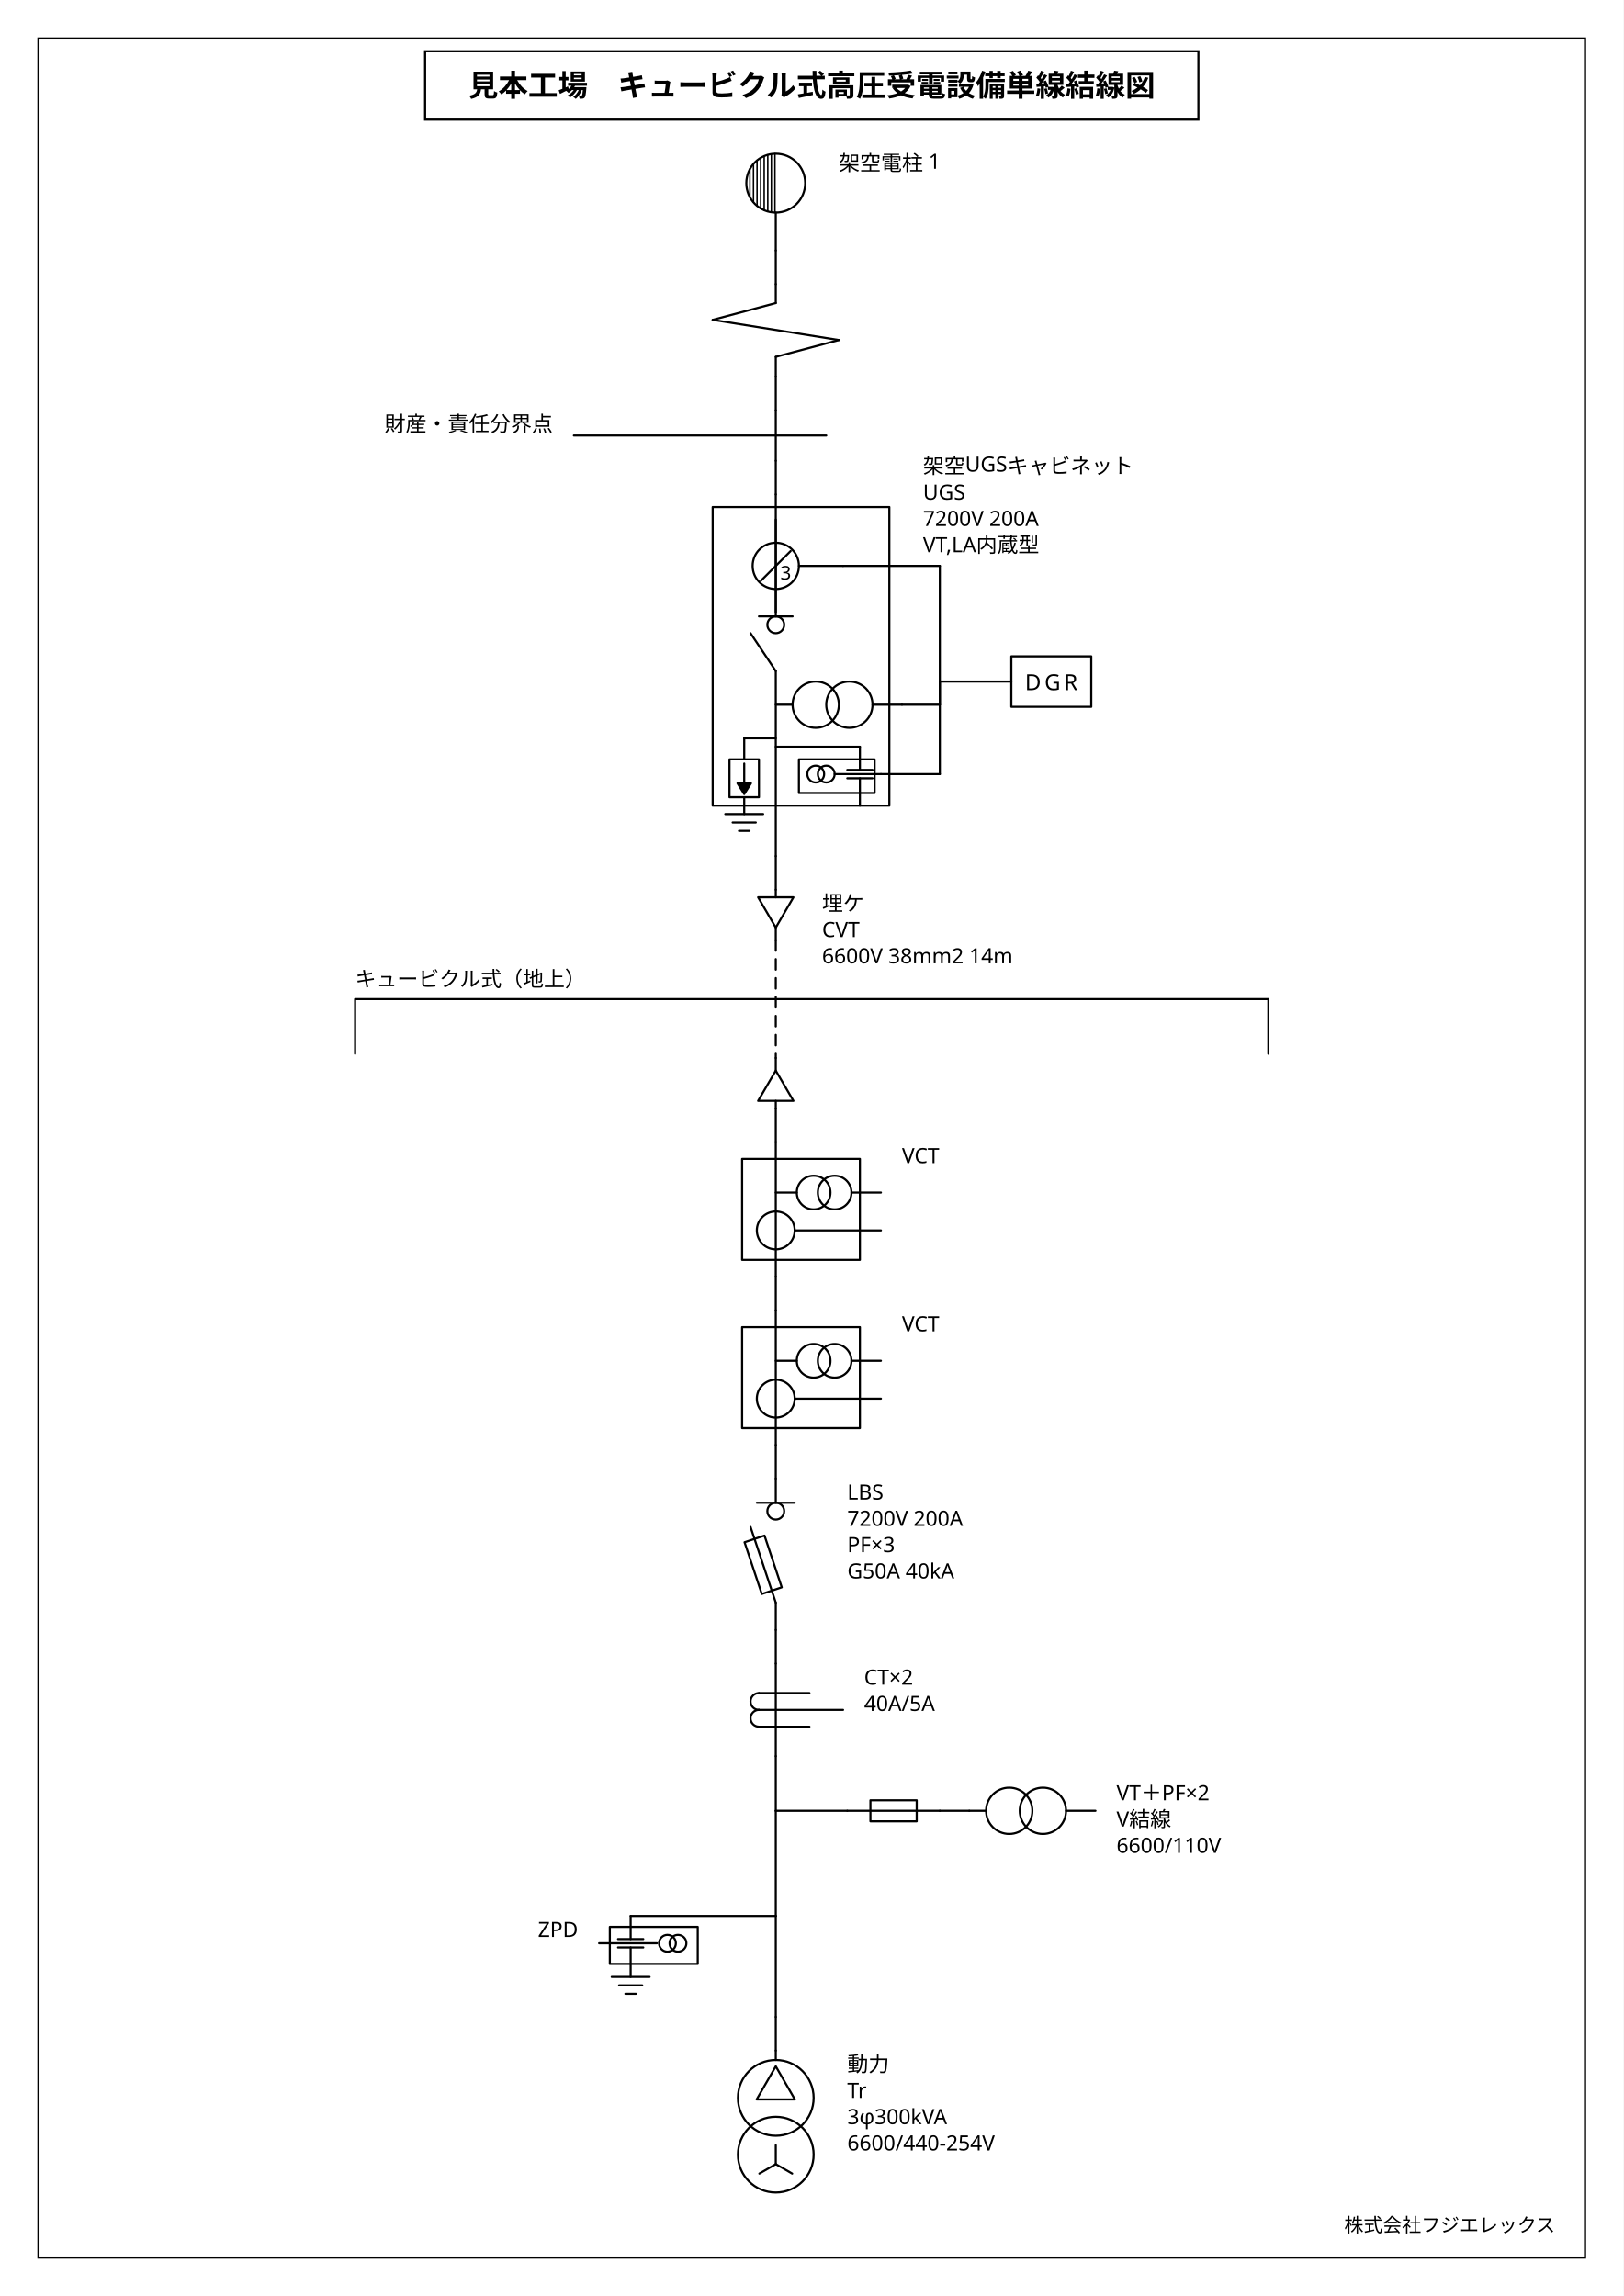
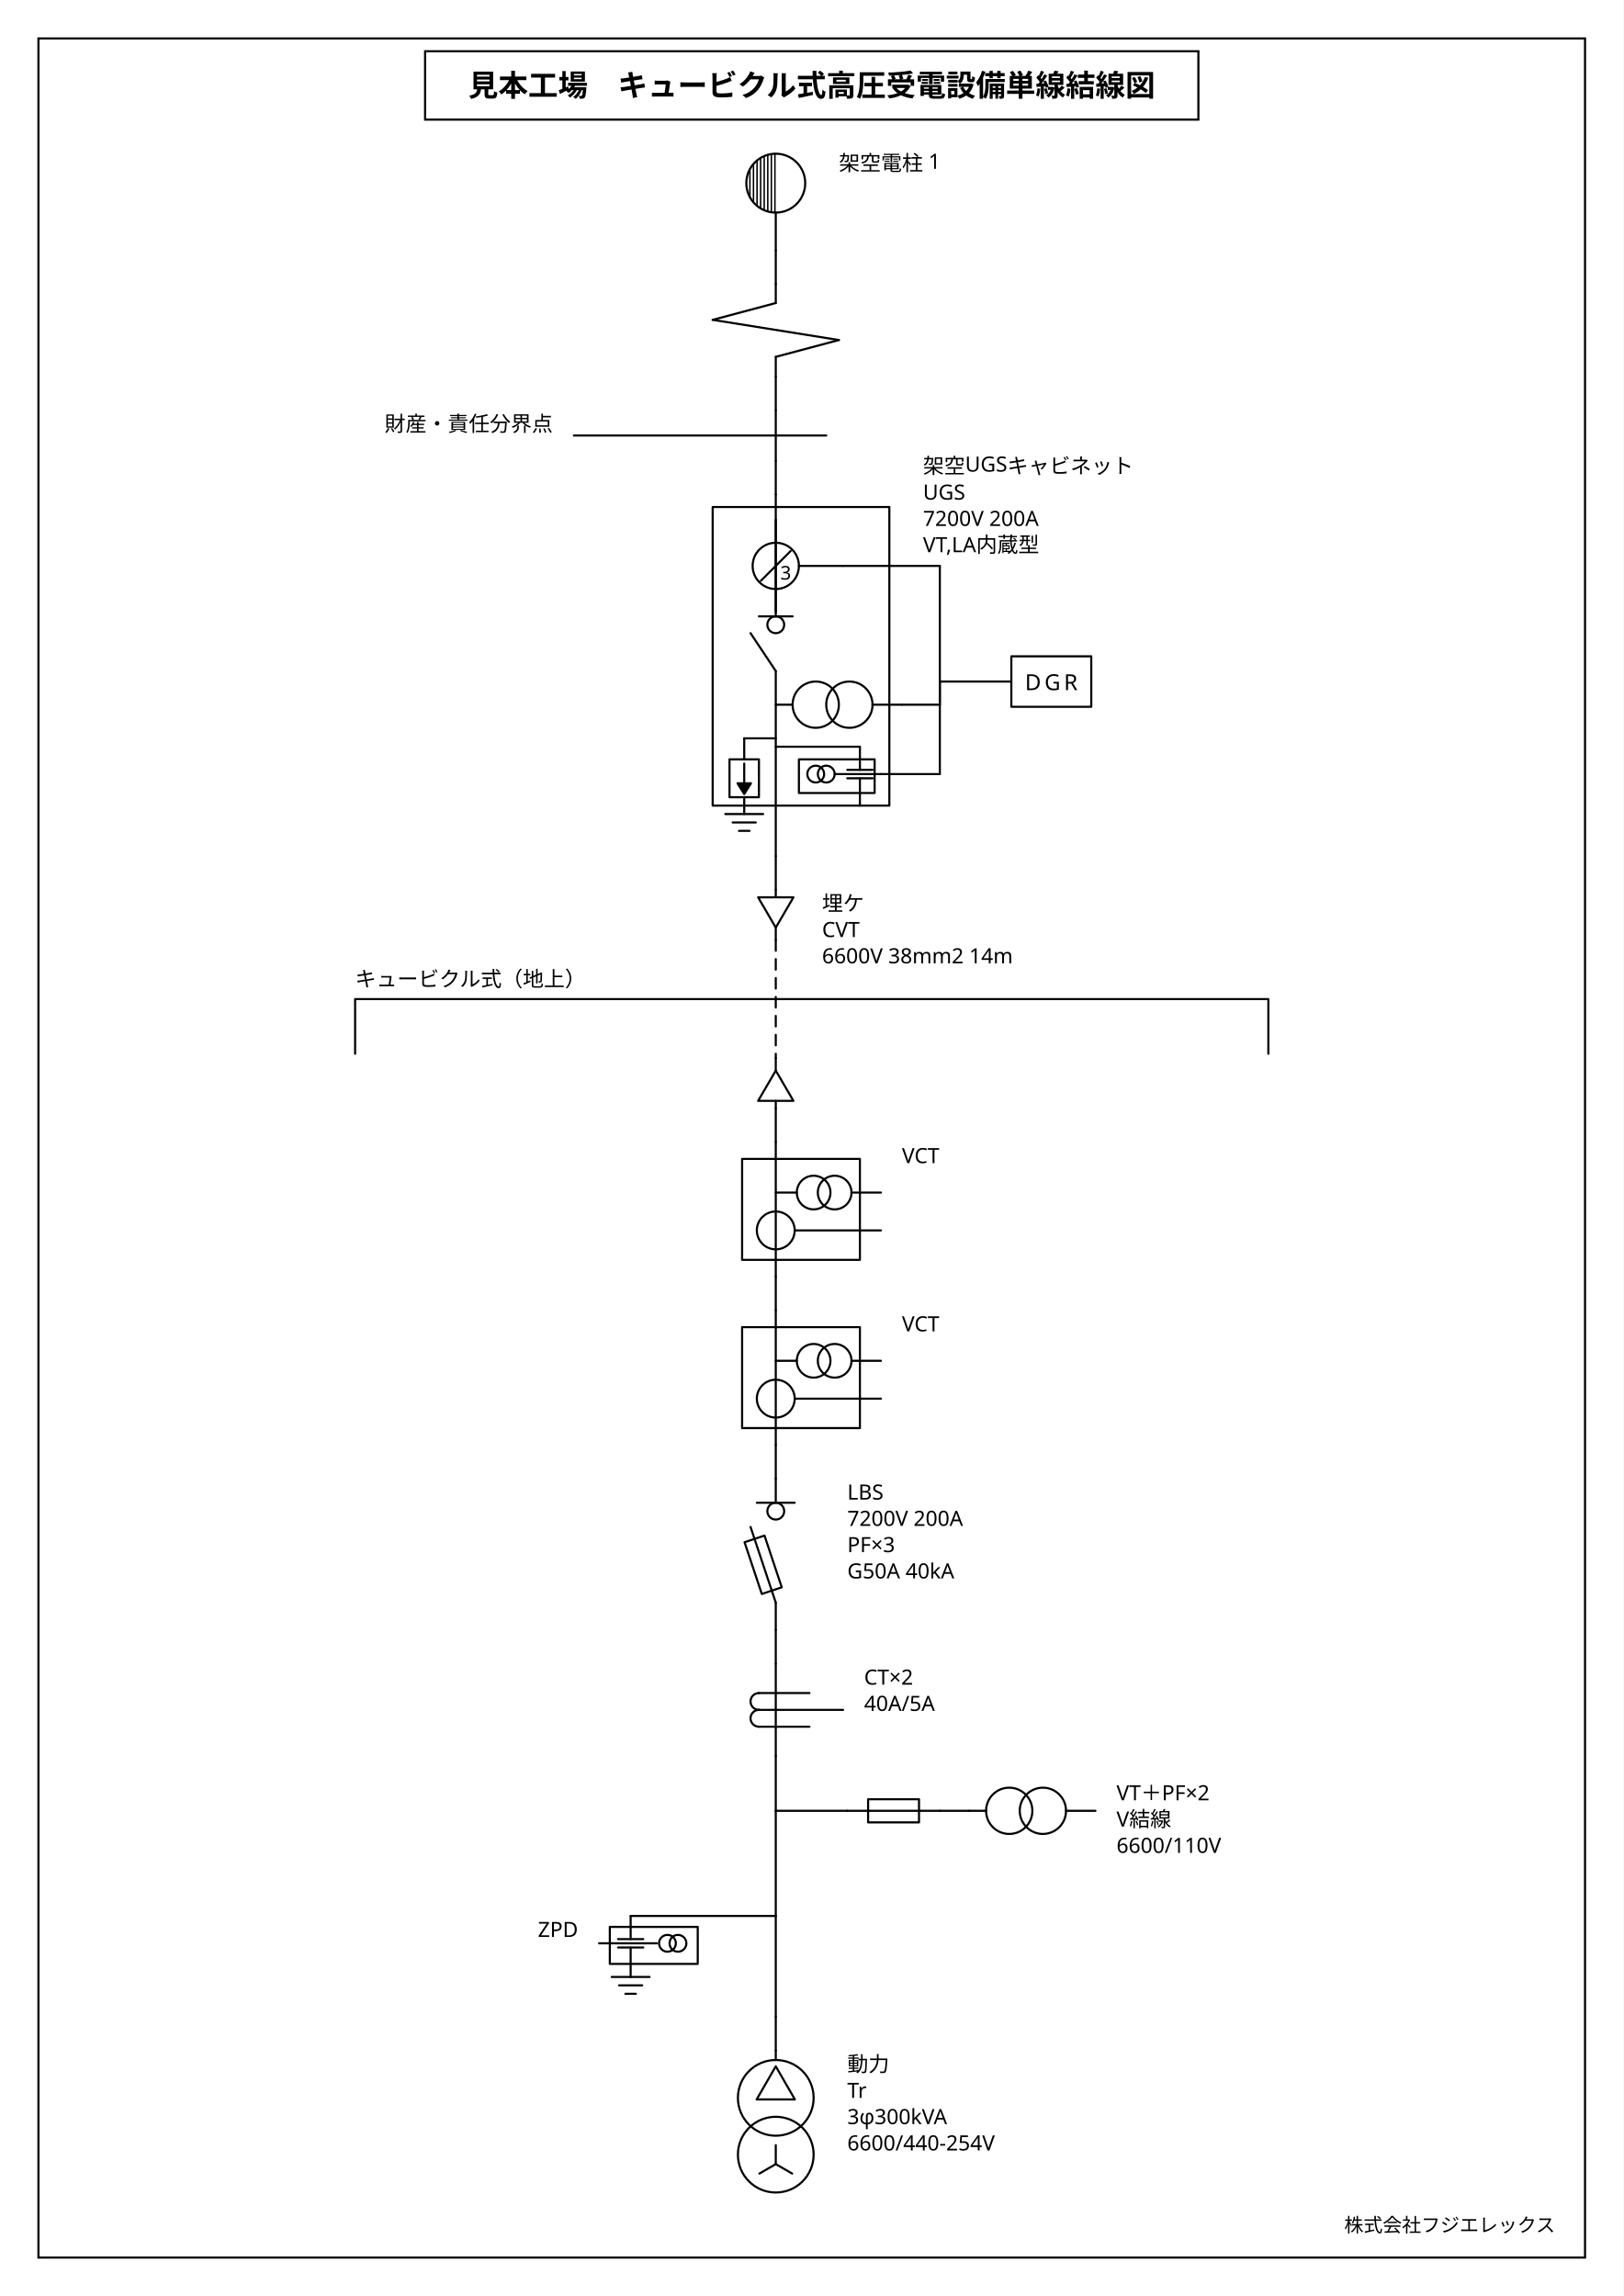
<svg xmlns="http://www.w3.org/2000/svg" viewBox="0 0 760 1075" width="760" height="1075">
  <rect x="0" y="0" width="760" height="1075" fill="#fff" />
  <g stroke="#000" fill="none">
    <rect x="18" y="18" width="724" height="1039" stroke-width="1" />
    <rect x="199" y="24" width="362" height="32" stroke-width="1" />
  </g>
  <text x="380" y="45" font-size="14" font-weight="700" text-anchor="middle" font-family="IPAGothic, 'IPAゴシック', 'Noto Sans JP', 'Hiragino Kaku Gothic ProN', 'Yu Gothic', sans-serif" fill="#000">見本工場　キュービクル式高圧受電設備単線結線図</text>
  <text x="728" y="1045" font-size="9" text-anchor="end" font-family="IPAGothic, 'IPAゴシック', 'Noto Sans JP', 'Hiragino Kaku Gothic ProN', 'Yu Gothic', sans-serif" fill="#000">株式会社フジエレックス</text>
  <g transform="translate(363.16 70) scale(0.9846)">
    <g stroke="#000" fill="none" stroke-linecap="round" stroke-linejoin="round" color="#000">
      <path d="M -200 404 L 234.2 404 M -200 404 L -200 430 M 234.2 404 L 234.2 430" fill="none" stroke-width="1" />
      <text x="-200" y="398" font-size="10" font-family="IPAGothic, 'IPAゴシック', 'Noto Sans JP', 'Hiragino Kaku Gothic ProN', 'Yu Gothic', sans-serif" fill="currentColor" stroke="none">キュービクル式（地上）</text>
      <line x1="0" y1="48" x2="0" y2="64" stroke-width="1" />
      <line x1="0" y1="108" x2="0" y2="124" stroke-width="1" />
      <line x1="0" y1="148" x2="0" y2="164" stroke-width="1" />
      <line x1="0" y1="280" x2="-15" y2="280" stroke-width="1" />
      <line x1="0" y1="284" x2="40" y2="284" stroke-width="1" />
      <line x1="32" y1="198" x2="78" y2="198" stroke-width="1" />
      <line x1="78" y1="198" x2="78" y2="253" stroke-width="1" />
      <line x1="60" y1="264" x2="78" y2="264" stroke-width="1" />
      <line x1="78" y1="264" x2="78" y2="253" stroke-width="1" />
      <line x1="50" y1="297" x2="78" y2="297" stroke-width="1" />
      <line x1="78" y1="297" x2="78" y2="253" stroke-width="1" />
      <line x1="78" y1="253" x2="112" y2="253" stroke-width="1" />
      <line x1="0" y1="336" x2="0" y2="352" stroke-width="1" />
      <line x1="0" y1="376" x2="0" y2="432" stroke-width="1" stroke-dasharray="5 4" />
      <line x1="0" y1="456" x2="0" y2="472" stroke-width="1" />
      <line x1="0" y1="536" x2="0" y2="552" stroke-width="1" />
      <line x1="0" y1="616" x2="0" y2="632" stroke-width="1" />
      <line x1="0" y1="704" x2="0" y2="720" stroke-width="1" />
      <line x1="0" y1="764" x2="0" y2="790" stroke-width="1" />
      <line x1="0" y1="790" x2="34" y2="790" stroke-width="1" />
      <line x1="78" y1="790" x2="92" y2="790" stroke-width="1" />
      <line x1="0" y1="790" x2="0" y2="840" stroke-width="1" />
      <line x1="0" y1="840" x2="-69" y2="840" stroke-width="1" />
      <line x1="0" y1="840" x2="0" y2="888" stroke-width="1" />
      <line x1="0" y1="888" x2="0" y2="904" stroke-width="1" />
      <g transform="translate(-16 0)">
        <circle cx="16" cy="16" r="14" fill="none" stroke-width="1" />
        <line x1="3.7" y1="9.313" x2="3.7" y2="22.687" stroke-width="0.7" />
        <line x1="5.4" y1="6.855" x2="5.4" y2="25.145" stroke-width="0.7" />
        <line x1="7.1" y1="5.193" x2="7.1" y2="26.807" stroke-width="0.7" />
        <line x1="8.8" y1="3.993" x2="8.8" y2="28.007" stroke-width="0.7" />
        <line x1="10.5" y1="3.126" x2="10.5" y2="28.874" stroke-width="0.7" />
        <line x1="12.2" y1="2.526" x2="12.2" y2="29.474" stroke-width="0.7" />
        <line x1="13.9" y1="2.158" x2="13.9" y2="29.842" stroke-width="0.7" />
        <line x1="15.6" y1="2.006" x2="15.6" y2="29.994" stroke-width="0.7" />
        <line x1="16" y1="30" x2="16" y2="48" stroke-width="1" />
      </g>
      <text x="30" y="10" font-size="10" text-anchor="start" font-family="IPAGothic, 'IPAゴシック', 'Noto Sans JP', 'Hiragino Kaku Gothic ProN', 'Yu Gothic', sans-serif" fill="currentColor" stroke="none">
        <tspan x="30" dy="0">架空電柱 1</tspan>
      </text>
      <g transform="translate(-30 64)">
        <line x1="30" y1="0" x2="30" y2="9" stroke-width="1" />
        <line x1="30" y1="9" x2="0" y2="17" stroke-width="1" />
        <line x1="0" y1="17" x2="60" y2="26.6" stroke-width="1" />
        <line x1="60" y1="26.6" x2="30" y2="34.6" stroke-width="1" />
        <line x1="30" y1="34.6" x2="30" y2="44" stroke-width="1" />
      </g>
      <g transform="translate(-96 124)">
        <line x1="96" y1="0" x2="96" y2="24" stroke-width="1" />
        <line x1="0" y1="12" x2="120" y2="12" stroke-width="1" />
      </g>
      <text x="-106" y="134" font-size="10" text-anchor="end" font-family="IPAGothic, 'IPAゴシック', 'Noto Sans JP', 'Hiragino Kaku Gothic ProN', 'Yu Gothic', sans-serif" fill="currentColor" stroke="none">
        <tspan x="-106" dy="0">財産・責任分界点</tspan>
      </text>
      <g transform="translate(-36 164)">
        <line x1="36" y1="0" x2="36" y2="6" stroke-width="1" />
        <rect x="6" y="6" width="84" height="142" fill="none" stroke-width="1" />
        <line x1="36" y1="6" x2="36" y2="58" stroke-width="1" />
        <line x1="28" y1="58" x2="44" y2="58" stroke-width="1" />
        <circle cx="36" cy="62" r="4" fill="none" stroke-width="1" />
        <line x1="36" y1="84" x2="24" y2="66" stroke-width="1" />
        <line x1="36" y1="84" x2="36" y2="172" stroke-width="1" />
      </g>
      <text x="70" y="154" font-size="10" text-anchor="start" font-family="IPAGothic, 'IPAゴシック', 'Noto Sans JP', 'Hiragino Kaku Gothic ProN', 'Yu Gothic', sans-serif" fill="currentColor" stroke="none">
        <tspan x="70" dy="0">架空UGSキャビネット</tspan>
        <tspan x="70" dy="12.5">UGS</tspan>
        <tspan x="70" dy="12.5">7200V 200A</tspan>
        <tspan x="70" dy="12.5">VT,LA内蔵型</tspan>
      </text>
      <g transform="translate(-20 176)">
        <line x1="20" y1="0" x2="20" y2="44" stroke-width="1" />
        <circle cx="20" cy="22" r="11" fill="none" stroke-width="1" />
        <line x1="12.929" y1="29.071" x2="27.071" y2="14.929" stroke-width="1" />
        <text x="24.75" y="25" font-size="9" text-anchor="middle" dominant-baseline="central" font-family="IPAGothic, 'IPAゴシック', 'Noto Sans JP', 'Hiragino Kaku Gothic ProN', 'Yu Gothic', sans-serif" fill="currentColor" stroke="none">3</text>
        <line x1="31" y1="22" x2="52" y2="22" stroke-width="1" />
      </g>
      <g transform="translate(0 249)">
        <line x1="0" y1="15" x2="8" y2="15" stroke-width="1" />
        <circle cx="19" cy="15" r="11" fill="none" stroke-width="1" />
        <circle cx="35" cy="15" r="11" fill="none" stroke-width="1" />
        <line x1="46" y1="15" x2="60" y2="15" stroke-width="1" />
      </g>
      <g transform="translate(-35 280)">
        <line x1="20" y1="0" x2="20" y2="10" stroke-width="1" />
        <rect x="13" y="10" width="14" height="18" fill="none" stroke-width="1" />
        <line x1="20" y1="12" x2="20" y2="23" stroke-width="1" />
        <polygon points="16.8,21.38 20,26.5 23.2,21.38" fill="currentColor" stroke-width="1" />
        <line x1="20" y1="28" x2="20" y2="36" stroke-width="1" />
        <line x1="11" y1="36" x2="29" y2="36" stroke-width="1" />
        <line x1="14.5" y1="40" x2="25.5" y2="40" stroke-width="1" />
        <line x1="17.5" y1="44" x2="22.5" y2="44" stroke-width="1" />
      </g>
      <g transform="translate(10 284)">
        <line x1="30" y1="0" x2="30" y2="11" stroke-width="1" />
        <rect x="1" y="6" width="36" height="16" fill="none" stroke-width="1" />
        <line x1="24" y1="11" x2="36" y2="11" stroke-width="1" />
        <line x1="24" y1="15" x2="36" y2="15" stroke-width="1" />
        <line x1="30" y1="15" x2="30" y2="28" stroke-width="1" />
        <line x1="18" y1="13" x2="40" y2="13" stroke-width="1" />
        <circle cx="9" cy="13" r="4" fill="none" stroke-width="1" />
        <circle cx="14" cy="13" r="4" fill="none" stroke-width="1" />
      </g>
      <g transform="translate(112 241)">
        <rect x="0" y="0" width="38" height="24" fill="none" stroke-width="1" />
        <text x="19" y="12" font-size="10.5" text-anchor="middle" dominant-baseline="central" font-family="IPAGothic, 'IPAゴシック', 'Noto Sans JP', 'Hiragino Kaku Gothic ProN', 'Yu Gothic', sans-serif" letter-spacing="1.6" fill="currentColor" stroke="none">DGR</text>
      </g>
      <g transform="translate(-12 352)">
        <line x1="12" y1="0" x2="12" y2="3.6" stroke-width="1" />
        <polygon points="3.6,3.6 20.4,3.6 12,18" fill="none" stroke-width="1" />
        <line x1="12" y1="18" x2="12" y2="24" stroke-width="1" />
      </g>
      <text x="22" y="362" font-size="10" text-anchor="start" font-family="IPAGothic, 'IPAゴシック', 'Noto Sans JP', 'Hiragino Kaku Gothic ProN', 'Yu Gothic', sans-serif" fill="currentColor" stroke="none">
        <tspan x="22" dy="0">埋ケ</tspan>
        <tspan x="22" dy="12.5">CVT</tspan>
        <tspan x="22" dy="12.5">6600V 38mm2 14m</tspan>
      </text>
      <g transform="translate(-12 432) rotate(180 12 12)">
        <line x1="12" y1="0" x2="12" y2="3.6" stroke-width="1" />
        <polygon points="3.6,3.6 20.4,3.6 12,18" fill="none" stroke-width="1" />
        <line x1="12" y1="18" x2="12" y2="24" stroke-width="1" />
      </g>
      <g transform="translate(-22 472)">
        <line x1="22" y1="0" x2="22" y2="64" stroke-width="1" />
        <rect x="6" y="8" width="56" height="48" fill="none" stroke-width="1" />
        <line x1="22" y1="24" x2="32" y2="24" stroke-width="1" />
        <circle cx="40" cy="24" r="8" fill="none" stroke-width="1" />
        <circle cx="50" cy="24" r="8" fill="none" stroke-width="1" />
        <line x1="58" y1="24" x2="72" y2="24" stroke-width="1" />
        <circle cx="22" cy="42" r="9" fill="none" stroke-width="1" />
        <line x1="31" y1="42" x2="72" y2="42" stroke-width="1" />
      </g>
      <text x="60" y="482" font-size="10" text-anchor="start" font-family="IPAGothic, 'IPAゴシック', 'Noto Sans JP', 'Hiragino Kaku Gothic ProN', 'Yu Gothic', sans-serif" fill="currentColor" stroke="none">
        <tspan x="60" dy="0">VCT</tspan>
      </text>
      <g transform="translate(-22 552)">
        <line x1="22" y1="0" x2="22" y2="64" stroke-width="1" />
        <rect x="6" y="8" width="56" height="48" fill="none" stroke-width="1" />
        <line x1="22" y1="24" x2="32" y2="24" stroke-width="1" />
        <circle cx="40" cy="24" r="8" fill="none" stroke-width="1" />
        <circle cx="50" cy="24" r="8" fill="none" stroke-width="1" />
        <line x1="58" y1="24" x2="72" y2="24" stroke-width="1" />
        <circle cx="22" cy="42" r="9" fill="none" stroke-width="1" />
        <line x1="31" y1="42" x2="72" y2="42" stroke-width="1" />
      </g>
      <text x="60" y="562" font-size="10" text-anchor="start" font-family="IPAGothic, 'IPAゴシック', 'Noto Sans JP', 'Hiragino Kaku Gothic ProN', 'Yu Gothic', sans-serif" fill="currentColor" stroke="none">
        <tspan x="60" dy="0">VCT</tspan>
      </text>
      <g transform="translate(-24 632)">
        <line x1="24" y1="0" x2="24" y2="11.5" stroke-width="1" />
        <line x1="15" y1="11.5" x2="33" y2="11.5" stroke-width="1" />
        <circle cx="24" cy="15.5" r="4" fill="none" stroke-width="1" />
        <line x1="24" y1="59" x2="12" y2="23" stroke-width="1" />
        <polygon points="26.843,51.719 18.643,27.119 9.157,30.281 17.357,54.881" fill="none" stroke-width="1" />
        <line x1="24" y1="59" x2="24" y2="72" stroke-width="1" />
      </g>
      <text x="34" y="642" font-size="10" text-anchor="start" font-family="IPAGothic, 'IPAゴシック', 'Noto Sans JP', 'Hiragino Kaku Gothic ProN', 'Yu Gothic', sans-serif" fill="currentColor" stroke="none">
        <tspan x="34" dy="0">LBS</tspan>
        <tspan x="34" dy="12.5">7200V 200A</tspan>
        <tspan x="34" dy="12.5">PF×3</tspan>
        <tspan x="34" dy="12.5">G50A 40kA</tspan>
      </text>
      <g transform="translate(-24 720)">
        <line x1="24" y1="0" x2="24" y2="44" stroke-width="1" />
        <line x1="16" y1="14" x2="40" y2="14" stroke-width="1" />
        <line x1="16" y1="30" x2="40" y2="30" stroke-width="1" />
        <line x1="16" y1="22" x2="56" y2="22" stroke-width="1" />
        <path d="M 16 14 A 4 4 0 0 0 16 22" fill="none" stroke-width="1" />
        <path d="M 16 22 A 4 4 0 0 0 16 30" fill="none" stroke-width="1" />
      </g>
      <text x="42" y="730" font-size="10" text-anchor="start" font-family="IPAGothic, 'IPAゴシック', 'Noto Sans JP', 'Hiragino Kaku Gothic ProN', 'Yu Gothic', sans-serif" fill="currentColor" stroke="none">
        <tspan x="42" dy="0">CT×2</tspan>
        <tspan x="42" dy="12.5">40A/5A</tspan>
      </text>
      <g transform="translate(36 768) rotate(-90 20 22)">
        <line x1="20" y1="0" x2="20" y2="44" stroke-width="1" />
-         <rect x="15" y="11" width="10" height="22" fill="none" stroke-width="1" />
+         <rect x="14.5" y="9.9" width="11" height="24.2" fill="none" stroke-width="1" />
      </g>
      <g transform="translate(92 775)">
        <line x1="0" y1="15" x2="8" y2="15" stroke-width="1" />
        <circle cx="19" cy="15" r="11" fill="none" stroke-width="1" />
        <circle cx="35" cy="15" r="11" fill="none" stroke-width="1" />
        <line x1="46" y1="15" x2="60" y2="15" stroke-width="1" />
      </g>
      <text x="162" y="785" font-size="10" text-anchor="start" font-family="IPAGothic, 'IPAゴシック', 'Noto Sans JP', 'Hiragino Kaku Gothic ProN', 'Yu Gothic', sans-serif" fill="currentColor" stroke="none">
        <tspan x="162" dy="0">VT＋PF×2</tspan>
        <tspan x="162" dy="12.5">V結線</tspan>
        <tspan x="162" dy="12.5">6600/110V</tspan>
      </text>
      <g transform="translate(-84 840)">
        <line x1="15" y1="0" x2="15" y2="11" stroke-width="1" />
        <rect x="5.1" y="5.2" width="41.8" height="17.6" fill="none" stroke-width="1" />
        <line x1="9" y1="11" x2="21" y2="11" stroke-width="1" />
        <line x1="9" y1="15" x2="21" y2="15" stroke-width="1" />
        <line x1="15" y1="15" x2="15" y2="29" stroke-width="1" />
        <line x1="6" y1="29" x2="24" y2="29" stroke-width="1" />
        <line x1="9.5" y1="33" x2="20.5" y2="33" stroke-width="1" />
        <line x1="12.5" y1="37" x2="17.5" y2="37" stroke-width="1" />
        <line x1="0" y1="13" x2="27.5" y2="13" stroke-width="1" />
        <circle cx="32.5" cy="13" r="4" fill="none" stroke-width="1" />
        <circle cx="37.5" cy="13" r="4" fill="none" stroke-width="1" />
      </g>
      <text x="-94" y="850" font-size="10" text-anchor="end" font-family="IPAGothic, 'IPAゴシック', 'Noto Sans JP', 'Hiragino Kaku Gothic ProN', 'Yu Gothic', sans-serif" fill="currentColor" stroke="none">
        <tspan x="-94" dy="0">ZPD</tspan>
      </text>
      <g transform="translate(-24 904)">
        <line x1="24" y1="0" x2="24" y2="4.5" stroke-width="1" />
        <circle cx="24" cy="22.5" r="18" fill="none" stroke-width="1" />
        <circle cx="24" cy="49.5" r="18" fill="none" stroke-width="1" />
        <polygon points="24,7.5 33.093,23.25 14.907,23.25" fill="none" stroke-width="1" />
        <line x1="24" y1="54" x2="24" y2="45" stroke-width="1" />
        <line x1="24" y1="54" x2="31.794" y2="58.5" stroke-width="1" />
        <line x1="24" y1="54" x2="16.206" y2="58.5" stroke-width="1" />
      </g>
      <text x="34" y="914" font-size="10" text-anchor="start" font-family="IPAGothic, 'IPAゴシック', 'Noto Sans JP', 'Hiragino Kaku Gothic ProN', 'Yu Gothic', sans-serif" fill="currentColor" stroke="none">
        <tspan x="34" dy="0">動力</tspan>
        <tspan x="34" dy="12.5">Tr</tspan>
        <tspan x="34" dy="12.5">3φ300kVA</tspan>
        <tspan x="34" dy="12.5">6600/440-254V</tspan>
      </text>
    </g>
  </g>
</svg>
